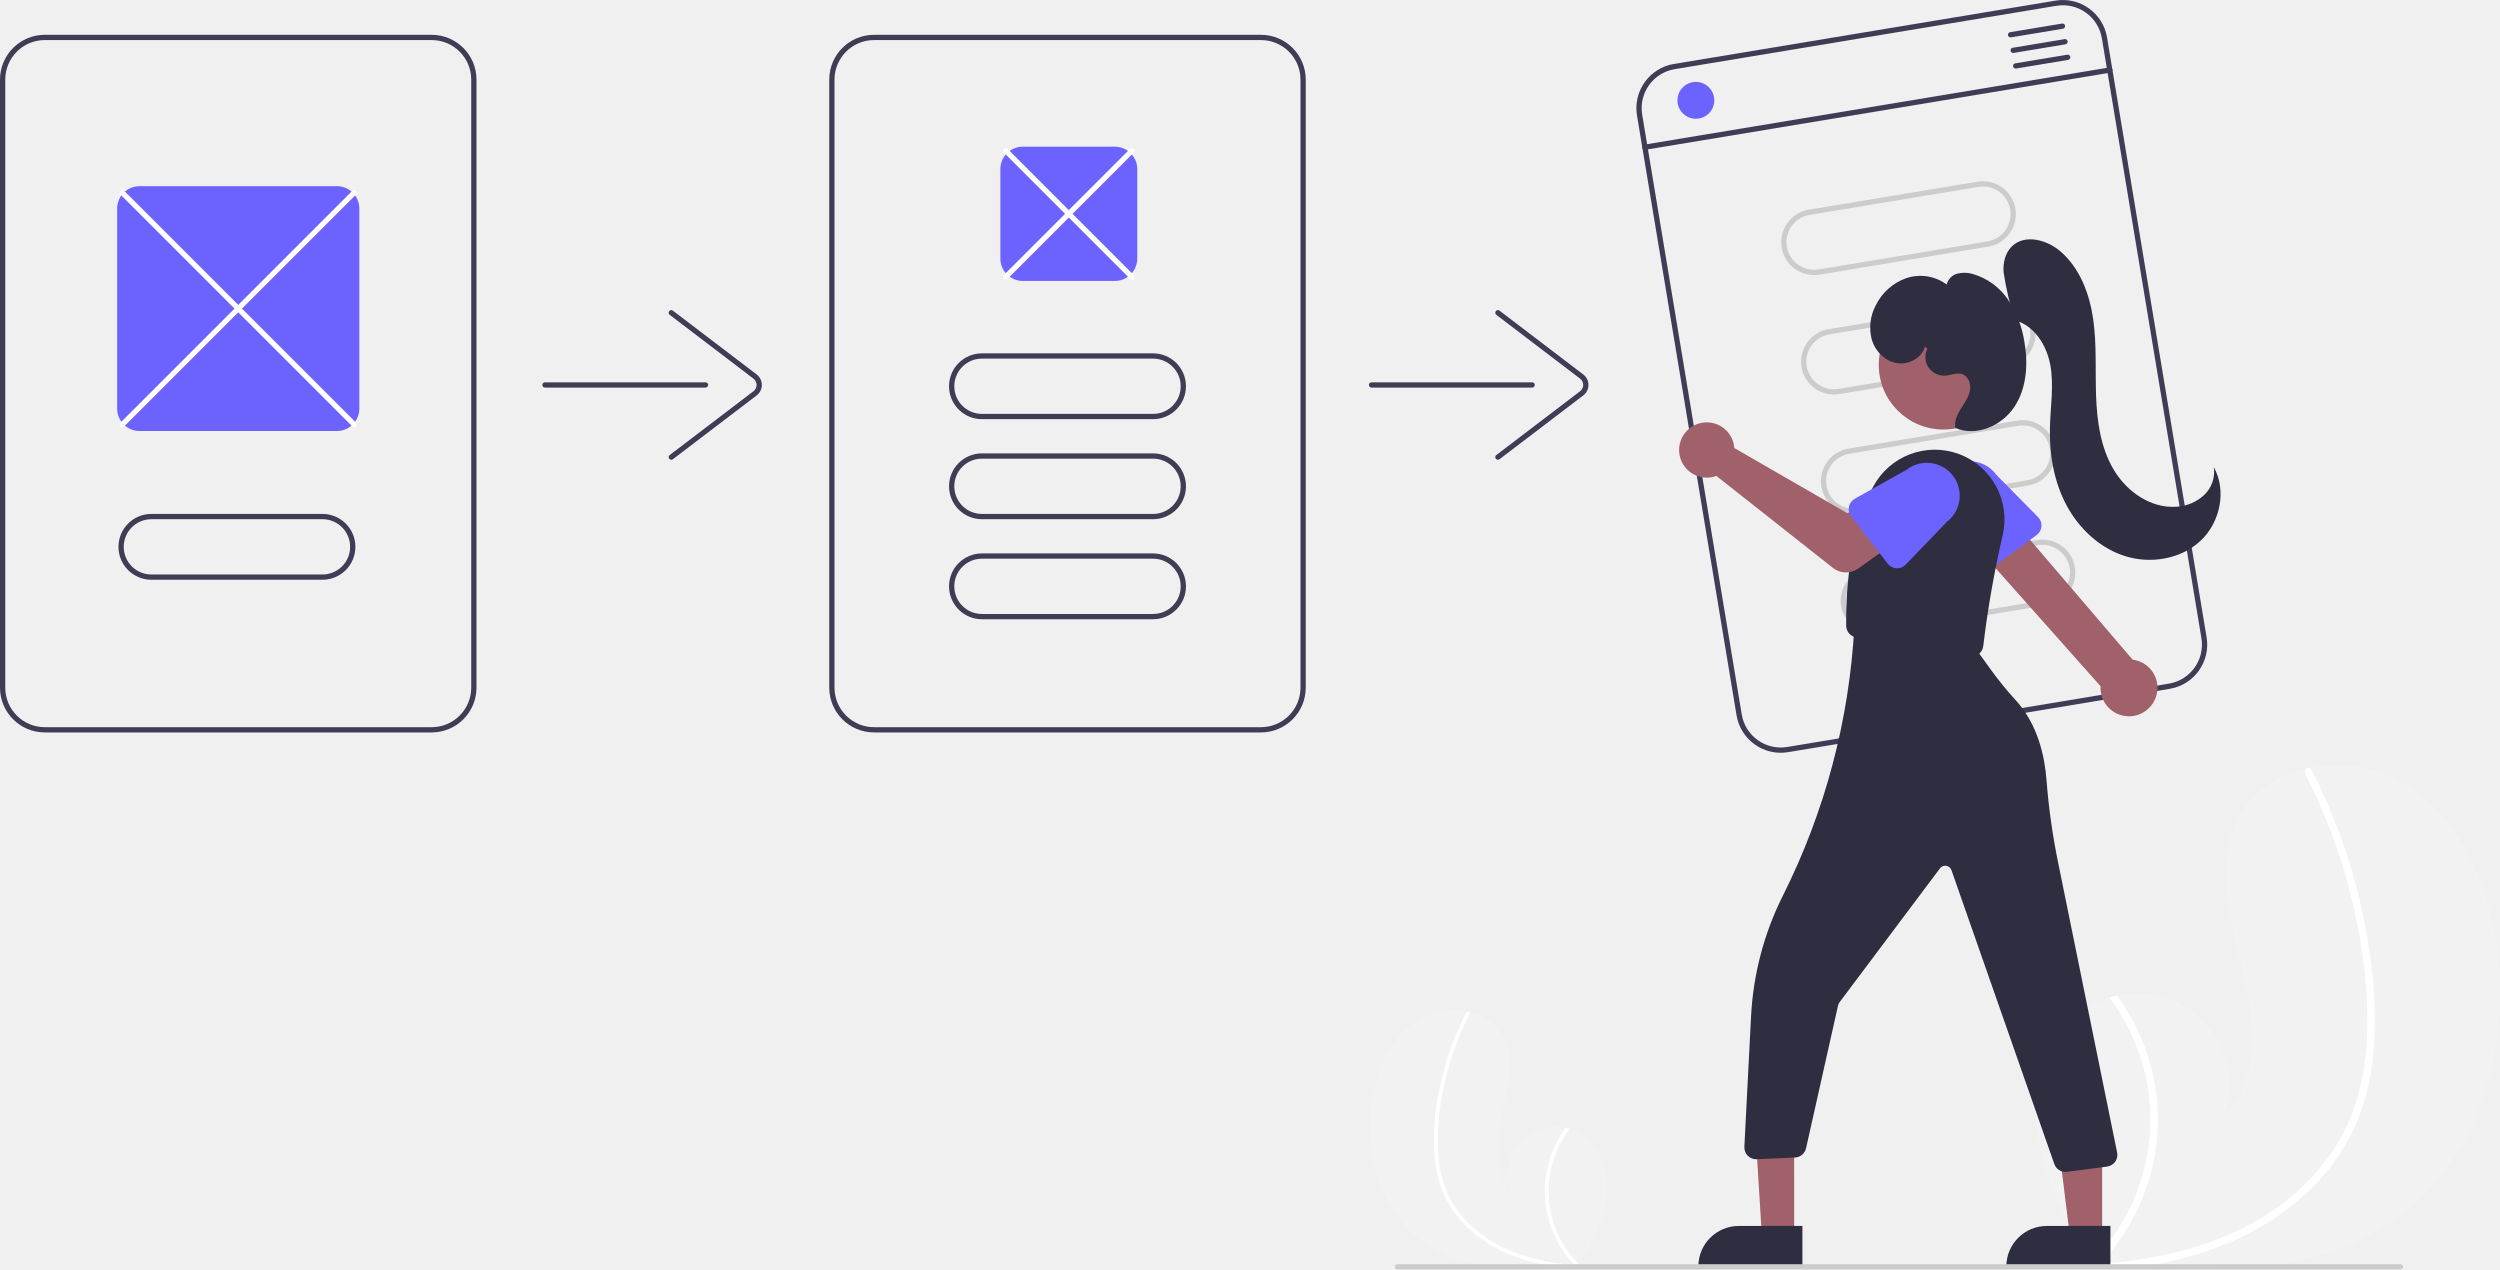
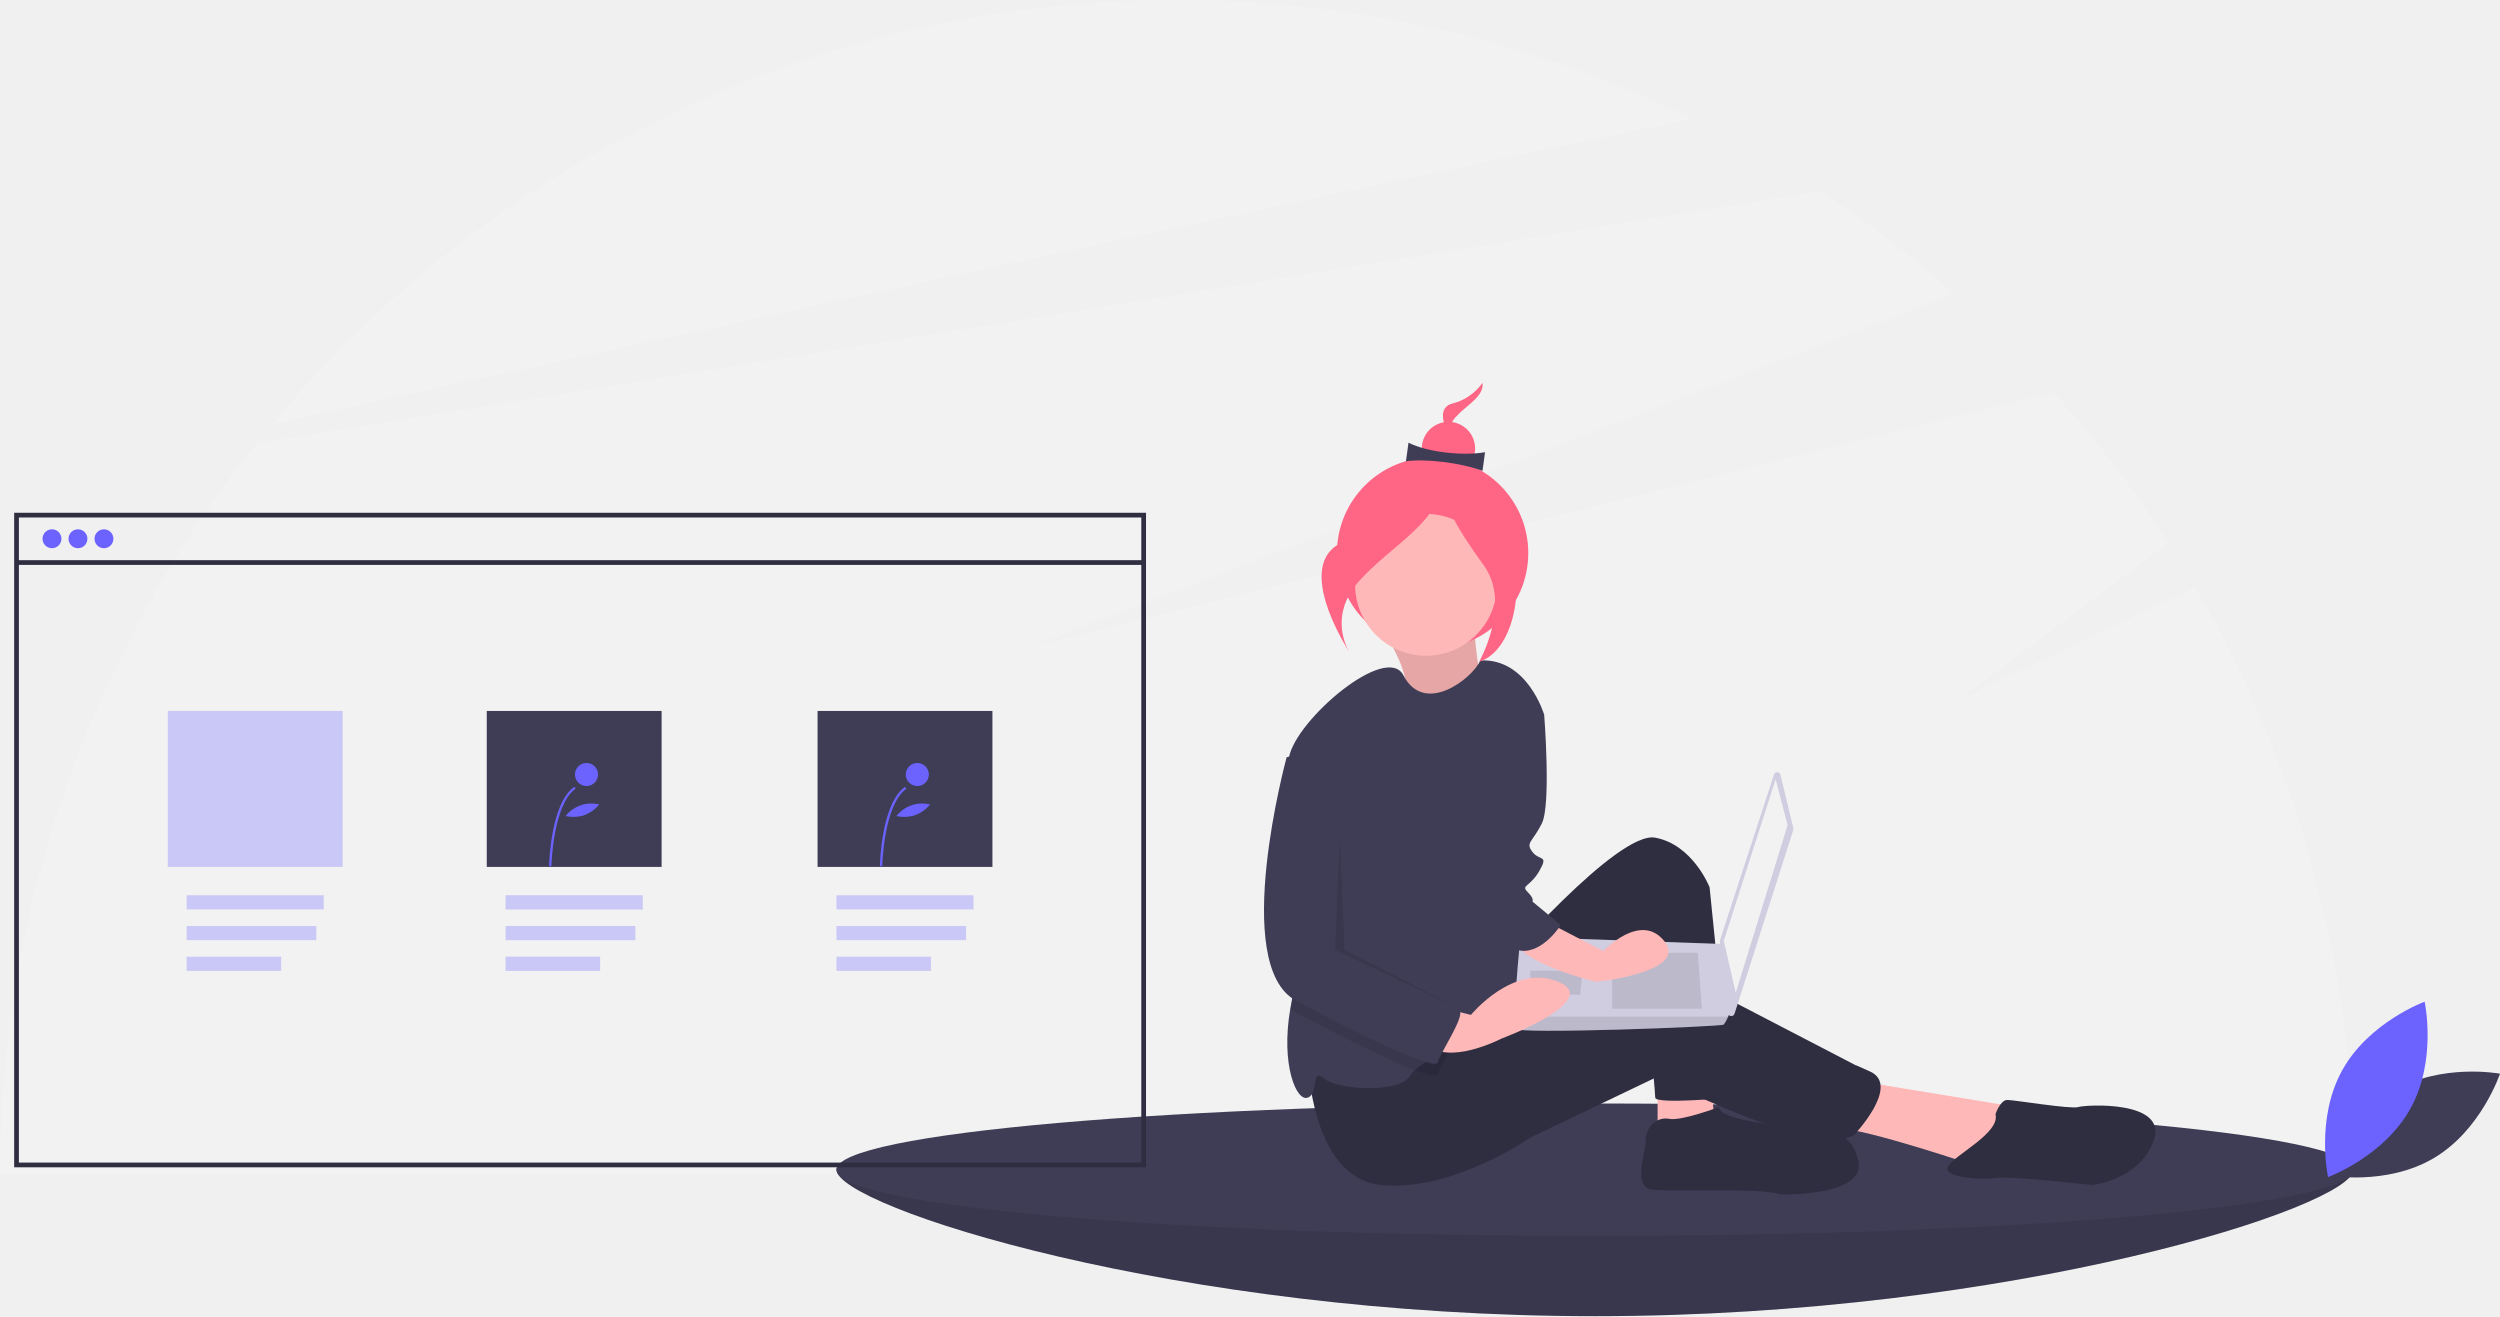
- <svg xmlns="http://www.w3.org/2000/svg" id="a3114df7-b6e7-4378-8d7a-972bbe08a3fa" width="949.651" height="482.323" data-name="Layer 1" viewBox="0 0 949.651 482.323">
-   <path fill="#f2f2f2" d="M1035.498,671.742c-27.641,19.913-63.463,20.913-98.088,18.466-4.835-.341-9.636-.741-14.392-1.173-.029-.007-.066-.005-.096-.012-.229-.022-.458-.044-.676-.056-.982-.092-1.964-.184-2.936-.276l.23.438.721,1.36c-.259-.455-.518-.901-.777-1.356-.076-.137-.162-.273-.237-.409-8.97-15.609-17.866-31.792-20.136-49.615-2.346-18.5,4.247-39.449,20.529-48.542a32.856,32.856,0,0,1,6.742-2.824c.974-.296,1.961-.536,2.959-.748a35.217,35.217,0,0,1,40.955,45.781c13.805-14.155,11.229-37.119,6.468-56.311-4.771-19.191-10.547-40.546-.843-57.784,5.394-9.595,14.88-15.547,25.526-17.946.327-.07.653-.141.98-.202a51.397,51.397,0,0,1,36.926,6.47c20.356,12.827,30.811,37.148,34.204,60.973C1079.023,606.314,1066.924,649.1,1035.498,671.742Z" transform="translate(-125.1743 -208.8385)" />
-   <path fill="#fff" d="M1026.573,610.285a87.371,87.371,0,0,1-6.03,24.621,75.866,75.866,0,0,1-11.779,19.24c-9.935,11.951-23.071,20.936-37.337,26.922a139.897,139.897,0,0,1-34.017,9.14c-4.835-.341-9.636-.741-14.392-1.173-.029-.007-.066-.005-.096-.012-.229-.022-.458-.044-.676-.056-.982-.092-1.964-.184-2.936-.276l.23.438.721,1.36c-.259-.455-.518-.901-.777-1.356-.076-.137-.162-.273-.237-.409A77.332,77.332,0,0,0,940.919,621.075a77.995,77.995,0,0,0-14.537-33.333c.974-.296,1.961-.536,2.959-.748a80.865,80.865,0,0,1,7.376,12.217,79.236,79.236,0,0,1,6.836,49.293,81.01,81.01,0,0,1-20.525,40.407c.923-.065,1.856-.14,2.768-.224,17.284-1.464,34.532-5.18,50.209-12.791a90.428,90.428,0,0,0,33.876-27.796c9.494-13.094,13.678-28.844,14.397-44.852.762-17.138-1.462-34.577-5.373-51.243a215.082,215.082,0,0,0-18.073-49.23,1.546,1.546,0,0,1,.614-2.041,1.315,1.315,0,0,1,.98-.202,1.145,1.145,0,0,1,.756.648c.988,1.929,1.958,3.858,2.891,5.81a217.523,217.523,0,0,1,17.028,51.075C1026.537,575.106,1028.371,592.932,1026.573,610.285Z" transform="translate(-125.1743 -208.8385)" />
-   <path fill="#f2f2f2" d="M665.656,680.541c14.12,10.172,32.418,10.683,50.105,9.433,2.47-.174,4.922-.379,7.352-.599.015-.004.034-.002.049-.006.117-.011.234-.022.345-.029.501-.047,1.003-.094,1.5-.141l-.117.224-.368.695c.132-.233.265-.46.397-.693.039-.07.083-.139.121-.209,4.582-7.973,9.126-16.24,10.286-25.345,1.198-9.45-2.169-20.151-10.487-24.796a16.784,16.784,0,0,0-3.444-1.442c-.497-.151-1.002-.274-1.511-.382a17.99,17.99,0,0,0-20.921,23.386c-7.052-7.231-5.736-18.961-3.304-28.765,2.437-9.803,5.388-20.712.431-29.517a19.465,19.465,0,0,0-13.039-9.167c-.167-.036-.333-.072-.501-.103a26.254,26.254,0,0,0-18.862,3.305c-10.398,6.552-15.739,18.976-17.472,31.146C643.422,647.119,649.602,668.975,665.656,680.541Z" transform="translate(-125.1743 -208.8385)" />
-   <path fill="#fff" d="M670.215,649.147a44.631,44.631,0,0,0,3.08,12.577,38.754,38.754,0,0,0,6.017,9.828,49.653,49.653,0,0,0,19.073,13.752,71.462,71.462,0,0,0,17.376,4.669c2.47-.174,4.922-.379,7.352-.599.015-.004.034-.002.049-.006.117-.011.234-.022.345-.029.501-.047,1.003-.094,1.5-.141l-.117.224-.368.695c.132-.233.265-.46.397-.693.039-.07.083-.139.121-.209a39.503,39.503,0,0,1-11.071-34.556,39.841,39.841,0,0,1,7.426-17.027c-.497-.151-1.002-.274-1.511-.382a41.308,41.308,0,0,0-3.768,6.241,40.475,40.475,0,0,0-3.492,25.18,41.381,41.381,0,0,0,10.484,20.64c-.472-.033-.948-.072-1.414-.114a72.559,72.559,0,0,1-25.648-6.534,46.192,46.192,0,0,1-17.304-14.199c-4.85-6.689-6.987-14.734-7.354-22.911a96.69,96.69,0,0,1,2.744-26.176,109.868,109.868,0,0,1,9.232-25.148.79.79,0,0,0-.314-1.043.672.672,0,0,0-.501-.103.585.585,0,0,0-.386.331c-.505.985-1,1.971-1.477,2.968a111.115,111.115,0,0,0-8.698,26.09A89.455,89.455,0,0,0,670.215,649.147Z" transform="translate(-125.1743 -208.8385)" />
-   <path fill="#3f3d56" d="M289.174,222.062h-147a17.024,17.024,0,0,0-17,17v231a17.024,17.024,0,0,0,17,17h147a17.024,17.024,0,0,0,17-17v-231A17.024,17.024,0,0,0,289.174,222.062Zm15,248a15.018,15.018,0,0,1-15,15h-147a15.018,15.018,0,0,1-15-15v-231a15.018,15.018,0,0,1,15-15h147a15.018,15.018,0,0,1,15,15Z" transform="translate(-125.1743 -208.8385)" />
-   <path fill="#3f3d56" d="M604.174,487.062h-147a17.019,17.019,0,0,1-17-17v-231a17.019,17.019,0,0,1,17-17h147a17.019,17.019,0,0,1,17,17v231A17.019,17.019,0,0,1,604.174,487.062Zm-147-263a15.017,15.017,0,0,0-15,15v231a15.017,15.017,0,0,0,15,15h147a15.017,15.017,0,0,0,15-15v-231a15.017,15.017,0,0,0-15-15Z" transform="translate(-125.1743 -208.8385)" />
-   <path fill="#3f3d56" d="M393.174,356.062h-61a1,1,0,0,1,0-2h61a1,1,0,0,1,0,2Z" transform="translate(-125.1743 -208.8385)" />
-   <path fill="#3f3d56" d="M380.175,383.487a1,1,0,0,1-.607-1.795l31.823-24.244a3,3,0,0,0,0-4.772L379.568,328.431a1.0 1,0,0,1,1.212-1.591l31.823,24.244a4.999,4.999,0,0,1,0,7.954l-31.823,24.244A.994.994,0,0,1,380.175,383.487Z" transform="translate(-125.1743 -208.8385)" />
-   <path fill="#3f3d56" d="M707.174,356.062h-61a1,1,0,0,1,0-2h61a1,1,0,0,1,0,2Z" transform="translate(-125.1743 -208.8385)" />
-   <path fill="#3f3d56" d="M694.175,383.487a1,1,0,0,1-.607-1.795l31.823-24.244a3,3,0,0,0,0-4.772L693.568,328.431a1.0 1,0,0,1,1.212-1.591l31.823,24.244a4.999,4.999,0,0,1,0,7.954l-31.823,24.244A.994.994,0,0,1,694.175,383.487Z" transform="translate(-125.1743 -208.8385)" />
-   <path fill="#6c63ff" d="M548.674,315.562h-35a8.509,8.509,0,0,1-8.5-8.5v-34a8.509,8.509,0,0,1,8.5-8.5h35a8.51,8.51,0,0,1,8.5,8.5v34A8.509,8.509,0,0,1,548.674,315.562Z" transform="translate(-125.1743 -208.8385)" />
-   <path fill="#fff" d="M555.174,315.062a.996.996,0,0,1-.707-.293l-48-48a1.0 1,0,1,1,1.414-1.414l48,48a1,1,0,0,1-.707,1.707Z" transform="translate(-125.1743 -208.8385)" />
-   <path fill="#fff" d="M507.174,315.062a1,1,0,0,1-.707-1.707l48-48a1.0 1,0,1,1,1.414,1.414l-48,48A.996.996,0,0,1,507.174,315.062Z" transform="translate(-125.1743 -208.8385)" />
-   <path fill="#3f3d56" d="M563.174,368.062h-65a12.5,12.5,0,0,1,0-25h65a12.5,12.5,0,0,1,0,25Zm-65-23a10.5,10.5,0,0,0,0,21h65a10.5,10.5,0,0,0,0-21Z" transform="translate(-125.1743 -208.8385)" />
-   <path fill="#3f3d56" d="M563.174,406.062h-65a12.5,12.5,0,0,1,0-25h65a12.5,12.5,0,0,1,0,25Zm-65-23a10.5,10.5,0,0,0,0,21h65a10.5,10.5,0,0,0,0-21Z" transform="translate(-125.1743 -208.8385)" />
-   <path fill="#3f3d56" d="M563.174,444.062h-65a12.5,12.5,0,0,1,0-25h65a12.5,12.5,0,0,1,0,25Zm-65-23a10.5,10.5,0,0,0,0,21h65a10.5,10.5,0,0,0,0-21Z" transform="translate(-125.1743 -208.8385)" />
-   <path fill="#3f3d56" d="M906.006,209.069,760.989,233.137a17.024,17.024,0,0,0-13.987,19.554L784.823,480.574a17.024,17.024,0,0,0,19.554,13.987l145.016-24.068a17.024,17.024,0,0,0,13.987-19.554L925.56,223.057A17.024,17.024,0,0,0,906.006,209.069ZM961.408,451.267a15.018,15.018,0,0,1-12.342,17.253L804.049,492.588A15.018,15.018,0,0,1,786.796,480.246l-37.821-227.883a15.018,15.018,0,0,1,12.342-17.253L906.333,211.042A15.018,15.018,0,0,1,923.587,223.384Z" transform="translate(-125.1743 -208.8385)" />
-   <path fill="#ccc" d="M880.46,302.513l-64.123,10.642a12.5,12.5,0,0,1-4.093-24.663l64.123-10.642a12.5,12.5,0,0,1,4.093,24.663ZM812.572,290.465a10.5,10.5,0,0,0,3.438,20.717l64.123-10.642a10.5,10.5,0,0,0-3.438-20.717Z" transform="translate(-125.1743 -208.8385)" />
-   <path fill="#ccc" d="M887.992,347.892l-64.123,10.642a12.5,12.5,0,1,1-4.093-24.663l64.123-10.642a12.5,12.5,0,0,1,4.093,24.663ZM820.103,335.845a10.5,10.5,0,0,0,3.438,20.717L887.664,345.919a10.5,10.5,0,0,0-3.438-20.717Z" transform="translate(-125.1743 -208.8385)" />
-   <path fill="#ccc" d="M895.523,393.271l-64.123,10.642a12.5,12.5,0,1,1-4.093-24.663l64.123-10.642a12.5,12.5,0,0,1,4.093,24.663Zm-67.889-12.047a10.5,10.5,0,1,0,3.438,20.717l64.123-10.642a10.5,10.5,0,1,0-3.438-20.717Z" transform="translate(-125.1743 -208.8385)" />
-   <path fill="#ccc" d="M903.054,438.651l-64.123,10.642a12.5,12.5,0,0,1-4.093-24.663l64.123-10.642a12.5,12.5,0,0,1,4.093,24.663Zm-67.889-12.047a10.5,10.5,0,1,0,3.438,20.717L902.727,436.678a10.5,10.5,0,0,0-3.438-20.717Z" transform="translate(-125.1743 -208.8385)" />
-   <path fill="#3f3d56" d="M926.766,236.433l-176.585,29.307a1,1,0,1,1-.327-1.973l176.585-29.307a1,1,0,1,1,.327,1.973Z" transform="translate(-125.1743 -208.8385)" />
-   <circle cx="644.19" cy="38.114" r="7" fill="#6c63ff" />
-   <path fill="#3f3d56" d="M908.793,219.757l-19.73,3.275a1,1,0,0,1-.327-1.973l19.73-3.275a1,1,0,0,1,.327,1.973Z" transform="translate(-125.1743 -208.8385)" />
-   <path fill="#3f3d56" d="M909.776,225.676l-19.73,3.275a1,1,0,0,1-.327-1.973l19.73-3.275a1,1,0,0,1,.327,1.973Z" transform="translate(-125.1743 -208.8385)" />
-   <path fill="#3f3d56" d="M910.758,231.595l-19.73,3.275a1,1,0,1,1-.327-1.973l19.73-3.275a1,1,0,1,1,.327,1.973Z" transform="translate(-125.1743 -208.8385)" />
-   <path fill="#6c63ff" d="M253.174,372.562h-75a8.509,8.509,0,0,1-8.5-8.5v-76a8.509,8.509,0,0,1,8.5-8.5h75a8.51,8.51,0,0,1,8.5,8.5v76A8.509,8.509,0,0,1,253.174,372.562Z" transform="translate(-125.1743 -208.8385)" />
-   <path fill="#3f3d56" d="M247.674,429.062h-65a12.5,12.5,0,1,1,0-25h65a12.5,12.5,0,1,1,0,25Zm-65-23a10.5,10.5,0,1,0,0,21h65a10.5,10.5,0,1,0,0-21Z" transform="translate(-125.1743 -208.8385)" />
-   <path fill="#fff" d="M259.674,371.062a.997.997,0,0,1-.707-.293l-88-88a1,1,0,1,1,1.414-1.414l88,88a1,1,0,0,1-.707,1.707Z" transform="translate(-125.1743 -208.8385)" />
-   <path fill="#fff" d="M171.674,371.062a1,1,0,0,1-.707-1.707l88-88a1,1,0,1,1,1.414,1.414l-88,88A.997.997,0,0,1,171.674,371.062Z" transform="translate(-125.1743 -208.8385)" />
-   <path fill="#a0616a" d="M944.228,473.251a10.743,10.743,0,0,0-8.95-13.829l-51.333-59.983-11.973,12.571,51.131,57.513a10.801,10.801,0,0,0,21.125,3.728Z" transform="translate(-125.1743 -208.8385)" />
-   <path fill="#6c63ff" d="M898.815,412.075l-18.349,13.411a4.5,4.5,0,0,1-6.638-1.539l-10.545-20.056A12.497,12.497,0,0,1,883.506,389.202l15.859,16.081a4.5,4.5,0,0,1-.55,6.792Z" transform="translate(-125.1743 -208.8385)" />
-   <circle cx="738.233" cy="138.601" r="24.561" fill="#a0616a" />
-   <path fill="#2f2e41" d="M874.076,458.248a4.56,4.56,0,0,1-.76-.063l-43.095-7.254a4.492,4.492,0,0,1-3.753-4.367c-.131-9.859.607-34.748,10.266-52.876A26.491,26.491,0,0,1,885.93,412.073a392.997,392.997,0,0,0-7.402,42.21,4.497,4.497,0,0,1-4.452,3.965Z" transform="translate(-125.1743 -208.8385)" />
-   <path fill="#a0616a" d="M783.723,377.377a10.526,10.526,0,0,1,.239,1.64l42.957,24.782,10.441-6.011L848.492,412.36l-17.45,12.438a8,8,0,0,1-9.598-.234l-44.297-34.946a10.497,10.497,0,1,1,6.576-12.241Z" transform="translate(-125.1743 -208.8385)" />
-   <path fill="#6c63ff" d="M827.51,401.322a4.495,4.495,0,0,1,2.211-3.025l19.713-11.023a12.497,12.497,0,0,1,15.327,19.744l-15.717,16.321a4.5,4.5,0,0,1-6.804-.373l-13.884-17.994A4.495,4.495,0,0,1,827.51,401.322Z" transform="translate(-125.1743 -208.8385)" />
-   <polygon fill="#a0616a" points="681.537 469.689 669.277 469.689 666.391 422.554 681.539 422.401 681.537 469.689" />
-   <path fill="#2f2e41" d="M809.838,690.412l-39.531-.001v-.5A15.386,15.386,0,0,1,785.694,674.524h.001l24.144.001Z" transform="translate(-125.1743 -208.8385)" />
-   <polygon fill="#a0616a" points="798.537 469.689 786.277 469.689 780.445 422.401 798.539 422.401 798.537 469.689" />
-   <path fill="#2f2e41" d="M926.838,690.412l-39.531-.001v-.5A15.386,15.386,0,0,1,902.694,674.524h.001l24.144.001Z" transform="translate(-125.1743 -208.8385)" />
-   <path fill="#2f2e41" d="M909.773,654.006a4.523,4.523,0,0,1-4.253-3.014L866.451,539.365a2.5,2.5,0,0,0-4.36-.674l-38.111,50.813a3.535,3.535,0,0,0-.615,1.335l-12.144,54.18a4.508,4.508,0,0,1-4.187,3.511l-14.545.661a4.448,4.448,0,0,1-3.396-1.322,4.506,4.506,0,0,1-1.303-3.402l2.536-49.452a115.399,115.399,0,0,1,12.104-45.972A259.338,259.338,0,0,0,829.566,446.865l.031-.554,44.752,7.12,6.718,9.302a128.631,128.631,0,0,0,9.725,12.016c8.556,9.276,11.124,21.683,11.772,30.456a253.547,253.547,0,0,0,4.57,32.089L929.327,646.355a4.5,4.5,0,0,1-3.763,5.629l-15.215,1.984A4.418,4.418,0,0,1,909.773,654.006Z" transform="translate(-125.1743 -208.8385)" />
-   <path fill="#2f2e41" d="M890.565,330.392a108.931,108.931,0,0,1-4.305-18.145c-.287-3.587.632-7.446,3.244-9.92,4.888-4.631,13.193-2.425,18.305,1.958,7.388,6.334,11.072,16.069,12.465,25.7s.78,19.425,1.115,29.151,1.726,19.726,6.684,28.099,14.159,14.801,23.865,14.088a16.795,16.795,0,0,0,10.514-4.456,12.191,12.191,0,0,0,3.661-10.586c4.96,8.882,2.446,20.921-4.953,27.904s-18.78,8.957-28.507,5.975-17.733-10.457-22.515-19.437-6.534-19.353-6.28-29.524c.195-7.81,1.523-15.684.203-23.385s-6.139-15.519-13.738-17.332Z" transform="translate(-125.1743 -208.8385)" />
-   <path fill="#2f2e41" d="M856.438,340.516c-1.296,4.328-6.251,6.997-10.71,6.265s-8.124-4.403-9.479-8.713a17.938,17.938,0,0,1,1.402-13.151,20.478,20.478,0,0,1,11.717-10.437,16.814,16.814,0,0,1,15.289,2.443,5.623,5.623,0,0,1,3.929-4.109,10.745,10.745,0,0,1,5.897.087,24.296,24.296,0,0,1,13.522,9.837,39.536,39.536,0,0,1,6.129,15.798c1.509,8.469.952,17.722-3.804,24.89s-14.487,11.4-22.381,7.982c-.492-2.516.674-5.05,2.023-7.231s2.948-4.305,3.466-6.816-.475-5.583-2.904-6.404c-2.072-.701-4.282.434-6.465.572a7.084,7.084,0,0,1-6.795-10.207Z" transform="translate(-125.1743 -208.8385)" />
-   <path fill="#ccc" d="M1036.989,691.062h-381a1,1,0,0,1,0-2h381a1,1,0,0,1,0,2Z" transform="translate(-125.1743 -208.8385)" />
+ <svg xmlns="http://www.w3.org/2000/svg" id="e8c09660-db65-4061-a2dc-920e909a0453" width="1057.994" height="557" data-name="Layer 1" viewBox="0 0 1057.994 557">
+   <path fill="#f2f2f2" d="M1000.122,420.112,899.997,467.5l88.615-66.262a500.056,500.056,0,0,0-48.384-63.668L505.997,445.5,898.23,295.876a499.981,499.981,0,0,0-56.958-43.414L179.606,359.039A495.88,495.88,0,0,0,71.003,668.5h995.987A495.613,495.613,0,0,0,1000.122,420.112Z" transform="translate(-71.00317 -171.5)" />
+   <path fill="#f2f2f2" d="M787.12,221.695A495.972,495.972,0,0,0,568.997,171.5c-153.83,0-291.361,69.753-382.71,179.349C342.713,316.574,615.064,257.243,787.12,221.695Z" transform="translate(-71.00317 -171.5)" />
+   <path fill="#3f3d56" d="M1066.997,666.5c0,15.464-143.717,62-321,62s-321-46.536-321-62,143.717,6,321,6S1066.997,651.036,1066.997,666.5Z" transform="translate(-71.00317 -171.5)" />
+   <path d="M1066.997,666.5c0,15.464-143.717,62-321,62s-321-46.536-321-62,143.717,6,321,6S1066.997,651.036,1066.997,666.5Z" opacity=".1" transform="translate(-71.00317 -171.5)" />
+   <ellipse cx="674.994" cy="495" fill="#3f3d56" rx="321" ry="28" />
+   <path fill="#ffb8b8" d="M656.644,438.626s12.911,20.477,8.3,26.021,34.593,5.683,34.593,5.683-5.889-29.788-4.156-36.643Z" transform="translate(-71.00317 -171.5)" />
+   <path d="M656.644,438.626s12.911,20.477,8.3,26.021,34.593,5.683,34.593,5.683-5.889-29.788-4.156-36.643Z" opacity=".1" transform="translate(-71.00317 -171.5)" />
+   <circle cx="606.274" cy="234.063" r="40.484" fill="#ff6584" />
+   <polygon fill="#ffb8b8" points="701.494 453.5 701.494 477.5 725.494 472.5 723.494 455.5 701.494 453.5" />
+   <path fill="#ffb8b8" d="M857.497,629l67,11-17,25s-47-16-59-16S857.497,629,857.497,629Z" transform="translate(-71.00317 -171.5)" />
+   <path fill="#2f2e41" d="M705.497,581s50-58,66-55,23,21,23,21l9,89s-32,3-32,0-6-67-6-67-47,104-72,35Z" transform="translate(-71.00317 -171.5)" />
+   <path fill="#2f2e41" d="M624.497,620s1,50,31,53,63-20,63-20l54-25.87s64,33.87,83,24.87c0,0,20-21,7-27s-1,0-1,0l-77-40s-15-4-41,7-61,16-61,16Z" transform="translate(-71.00317 -171.5)" />
+   <circle cx="603.494" cy="247.5" r="30" fill="#ffb8b8" />
+   <path fill="#3f3d56" d="M717.497,503l-2,42s1,55-8,59c-4.55,2.02-13.69,6.08-22.14,10.52-6.34,3.32-12.29,6.84-15.61,9.87a11.194,11.194,0,0,0-2.25,2.61c-4,7-30,6-36,1s-2,6-7,8c-4.84,1.94-11.55-13.92-7.44-37.6.13-.79.28-1.59.44-2.4,4.59-22.95-2.62-77.92-1.51-99.16a37.369,37.369,0,0,1,.51-4.84c3-16,41.28-48.56,48.44-34.69,8.82,17.12,29.08,1.48,32.56-6.31,20-1,27,23,27,23Z" transform="translate(-71.00317 -171.5)" />
+   <path fill="#2f2e41" d="M798.497,640s-16,6-21,5-10,3-10,9-6,20,3,21,46-1,54,2c0,0,36,1,33-14s-18-14-18-14S798.497,647,798.497,640Z" transform="translate(-71.00317 -171.5)" />
+   <path fill="#2f2e41" d="M915.497,643s2-6,5-6,27,4,30,3,38-3,32,14-26,19-26,19-36-4-41-3-23,0-20-5S917.497,651,915.497,643Z" transform="translate(-71.00317 -171.5)" />
+   <path fill="#d0cde1" d="M824.471,499.363l5.486,22.63a1.414,1.414,0,0,1-.027.764l-24.886,77.77a1.413,1.413,0,0,1-2.751-.271l-3.443-30.296a1.414,1.414,0,0,1,.061-.598l22.843-70.104A1.413,1.413,0,0,1,824.471,499.363Z" transform="translate(-71.00317 -171.5)" />
+   <polygon fill="#f2f2f2" points="751.45 329.775 756.515 349.191 734.565 420.104 729.5 398.155 751.45 329.775" />
+   <path fill="#d0cde1" d="M711.862,606.8c.844,2.533,87.797-.844,88.641-1.688a18.324,18.324,0,0,0,1.857-3.377c.794-1.688,1.52-3.377,1.52-3.377l-3.377-27.335-86.109-3.056s-2.153,23.165-2.592,33.768A25.331,25.331,0,0,0,711.862,606.8Z" transform="translate(-71.00317 -171.5)" />
+   <polygon points="718.526 403.22 720.214 426.858 682.225 426.858 682.225 403.22 718.526 403.22" opacity=".1" />
+   <polygon points="669.562 410.818 669.789 410.773 668.718 420.949 647.612 420.949 647.612 410.818 669.562 410.818" opacity=".1" />
+   <path d="M711.862,606.8c.844,2.533,87.797-.844,88.641-1.688a18.324,18.324,0,0,0,1.857-3.377H711.803A25.331,25.331,0,0,0,711.862,606.8Z" opacity=".1" transform="translate(-71.00317 -171.5)" />
+   <path fill="#ff6584" d="M698.409,333.5a22.13,22.13,0,0,1-12.769,8.778c-8.929,2.391-.073,15.809-.073,15.809s-3.22-4.879,1.425-10.046S699.112,339.34,698.409,333.5Z" transform="translate(-71.00317 -171.5)" />
+   <circle cx="612.982" cy="189.806" r="11.283" fill="#ff6584" />
+   <path fill="#3f3d56" d="M698.39,370.762c-9.198-3.479-24.513-5.243-32.392-4.037l1.081-7.891c7.575,3.915,22.82,5.755,32.392,4.037Z" transform="translate(-71.00317 -171.5)" />
+   <path fill="#ff6584" d="M680.592,373.587s-11.527,19.174-38.332,26.351-.219,47.458-.219,47.458-9.668-14.647,4.277-30.159S682.702,391.12,680.592,373.587Z" transform="translate(-71.00317 -171.5)" />
+   <path fill="#ff6584" d="M681.507,372.422s11.074,26.336,23.231,28.826,11.235,44.103-7.777,50.344c0,0,13.863-24.396,2.013-40.757S679.64,381.54,681.507,372.422Z" transform="translate(-71.00317 -171.5)" />
+   <path d="M685.357,614.52c-2.47,4.67-5.37,9.52-5.86,11.48-.33,1.33-3.99.56-9.75-1.61-11.55-4.37-31.57-14.38-50.25-24.39a15.775,15.775,0,0,1-2.44-1.6c.13-.79.28-1.59.44-2.4,4.59-22.95-2.62-77.92-1.51-99.16l8.51-2.84,17,16v68s44,24,47,26C690.027,605.02,687.917,609.67,685.357,614.52Z" opacity=".1" transform="translate(-71.00317 -171.5)" />
+   <path fill="#ffb8b8" d="M722.497,560l27,14s16-17,26-4-29,17-29,17-34-8-35-19S722.497,560,722.497,560Z" transform="translate(-71.00317 -171.5)" />
+   <path fill="#ffb8b8" d="M677.497,597l16,4s18-22,37-14-24,24-24,24-23,12-32,2S677.497,597,677.497,597Z" transform="translate(-71.00317 -171.5)" />
+   <path fill="#3f3d56" d="M712.497,465c1,1,12,9,12,9s3,38-1,46-7,8-4,12,7,1,3,8-8,6-5,9,2,4,2,4l12,10s-7.362,11.726-16.681,10.863S697.497,528,697.497,528Z" transform="translate(-71.00317 -171.5)" />
+   <path fill="#3f3d56" d="M624.497,489l-9,3s-24,88,4,103,59,30,60,26,12-20,9-22-47-26-47-26V505Z" transform="translate(-71.00317 -171.5)" />
+   <polygon points="566.994 354 564.994 402 617.994 427 568.994 402 566.994 354" opacity=".1" />
+   <path fill="#3f3d56" d="M1084.097,633.143c-20.155,11.884-28.088,35.774-28.088,35.774s24.745,4.621,44.9-7.263,28.088-35.774,28.088-35.774S1104.252,621.259,1084.097,633.143Z" transform="translate(-71.00317 -171.5)" />
+   <path fill="#6c63ff" d="M1091.16,640.511c-11.287,20.496-34.933,29.128-34.933,29.128s-5.347-24.598,5.94-45.094,34.933-29.128,34.933-29.128S1102.446,620.016,1091.16,640.511Z" transform="translate(-71.00317 -171.5)" />
+   <circle cx="21.994" cy="228" r="4" fill="#6c63ff" />
+   <circle cx="32.994" cy="228" r="4" fill="#6c63ff" />
+   <circle cx="43.994" cy="228" r="4" fill="#6c63ff" />
+   <rect width="58" height="6" x="78.994" y="378.873" fill="#6c63ff" opacity=".3" />
+   <rect width="54.865" height="6" x="78.994" y="391.873" fill="#6c63ff" opacity=".3" />
+   <rect width="39.973" height="6" x="78.994" y="404.873" fill="#6c63ff" opacity=".3" />
+   <g opacity=".3">
+     <rect width="58" height="6" x="213.994" y="378.873" fill="#6c63ff" />
+     <rect width="54.865" height="6" x="213.994" y="391.873" fill="#6c63ff" />
+     <rect width="39.973" height="6" x="213.994" y="404.873" fill="#6c63ff" />
+     <rect width="58" height="6" x="213.994" y="378.873" fill="#6c63ff" opacity=".3" />
+     <rect width="54.865" height="6" x="213.994" y="391.873" fill="#6c63ff" opacity=".3" />
+     <rect width="39.973" height="6" x="213.994" y="404.873" fill="#6c63ff" opacity=".3" />
+   </g>
+   <rect width="58" height="6" x="353.994" y="378.873" fill="#6c63ff" opacity=".3" />
+   <rect width="54.865" height="6" x="353.994" y="391.873" fill="#6c63ff" opacity=".3" />
+   <rect width="39.973" height="6" x="353.994" y="404.873" fill="#6c63ff" opacity=".3" />
+   <rect width="74" height="66" x="70.994" y="300.873" fill="#6c63ff" opacity=".3" />
+   <rect width="74" height="66" x="205.994" y="300.873" fill="#3f3d56" />
+   <rect width="74" height="66" x="345.994" y="300.873" fill="#3f3d56" />
+   <path fill="#6c63ff" d="M304.355,538.095l-.976-.019c.021-1.081.631-26.561,10.662-33.604l.561.799C304.976,512.03,304.36,537.835,304.355,538.095Z" transform="translate(-71.00317 -171.5)" />
+   <circle cx="248.2" cy="327.768" r="4.881" fill="#6c63ff" />
+   <path fill="#6c63ff" d="M318.216,516.504a15.198,15.198,0,0,1-7.841.339,13.85,13.85,0,0,1,14.24-4.884A15.198,15.198,0,0,1,318.216,516.504Z" transform="translate(-71.00317 -171.5)" />
+   <path fill="#6c63ff" d="M444.355,538.095l-.976-.019c.021-1.081.631-26.561,10.662-33.604l.561.799C444.976,512.03,444.36,537.835,444.355,538.095Z" transform="translate(-71.00317 -171.5)" />
+   <circle cx="388.2" cy="327.768" r="4.881" fill="#6c63ff" />
+   <path fill="#6c63ff" d="M458.216,516.504a15.198,15.198,0,0,1-7.841.339,13.85,13.85,0,0,1,14.24-4.884A15.198,15.198,0,0,1,458.216,516.504Z" transform="translate(-71.00317 -171.5)" />
+   <path fill="#2f2e41" d="M555.997,665.5h-479v-277h479Zm-477-2h475v-273h-475Z" transform="translate(-71.00317 -171.5)" />
+   <rect width="477" height="2" x="6.994" y="237.065" fill="#2f2e41" />
</svg>
